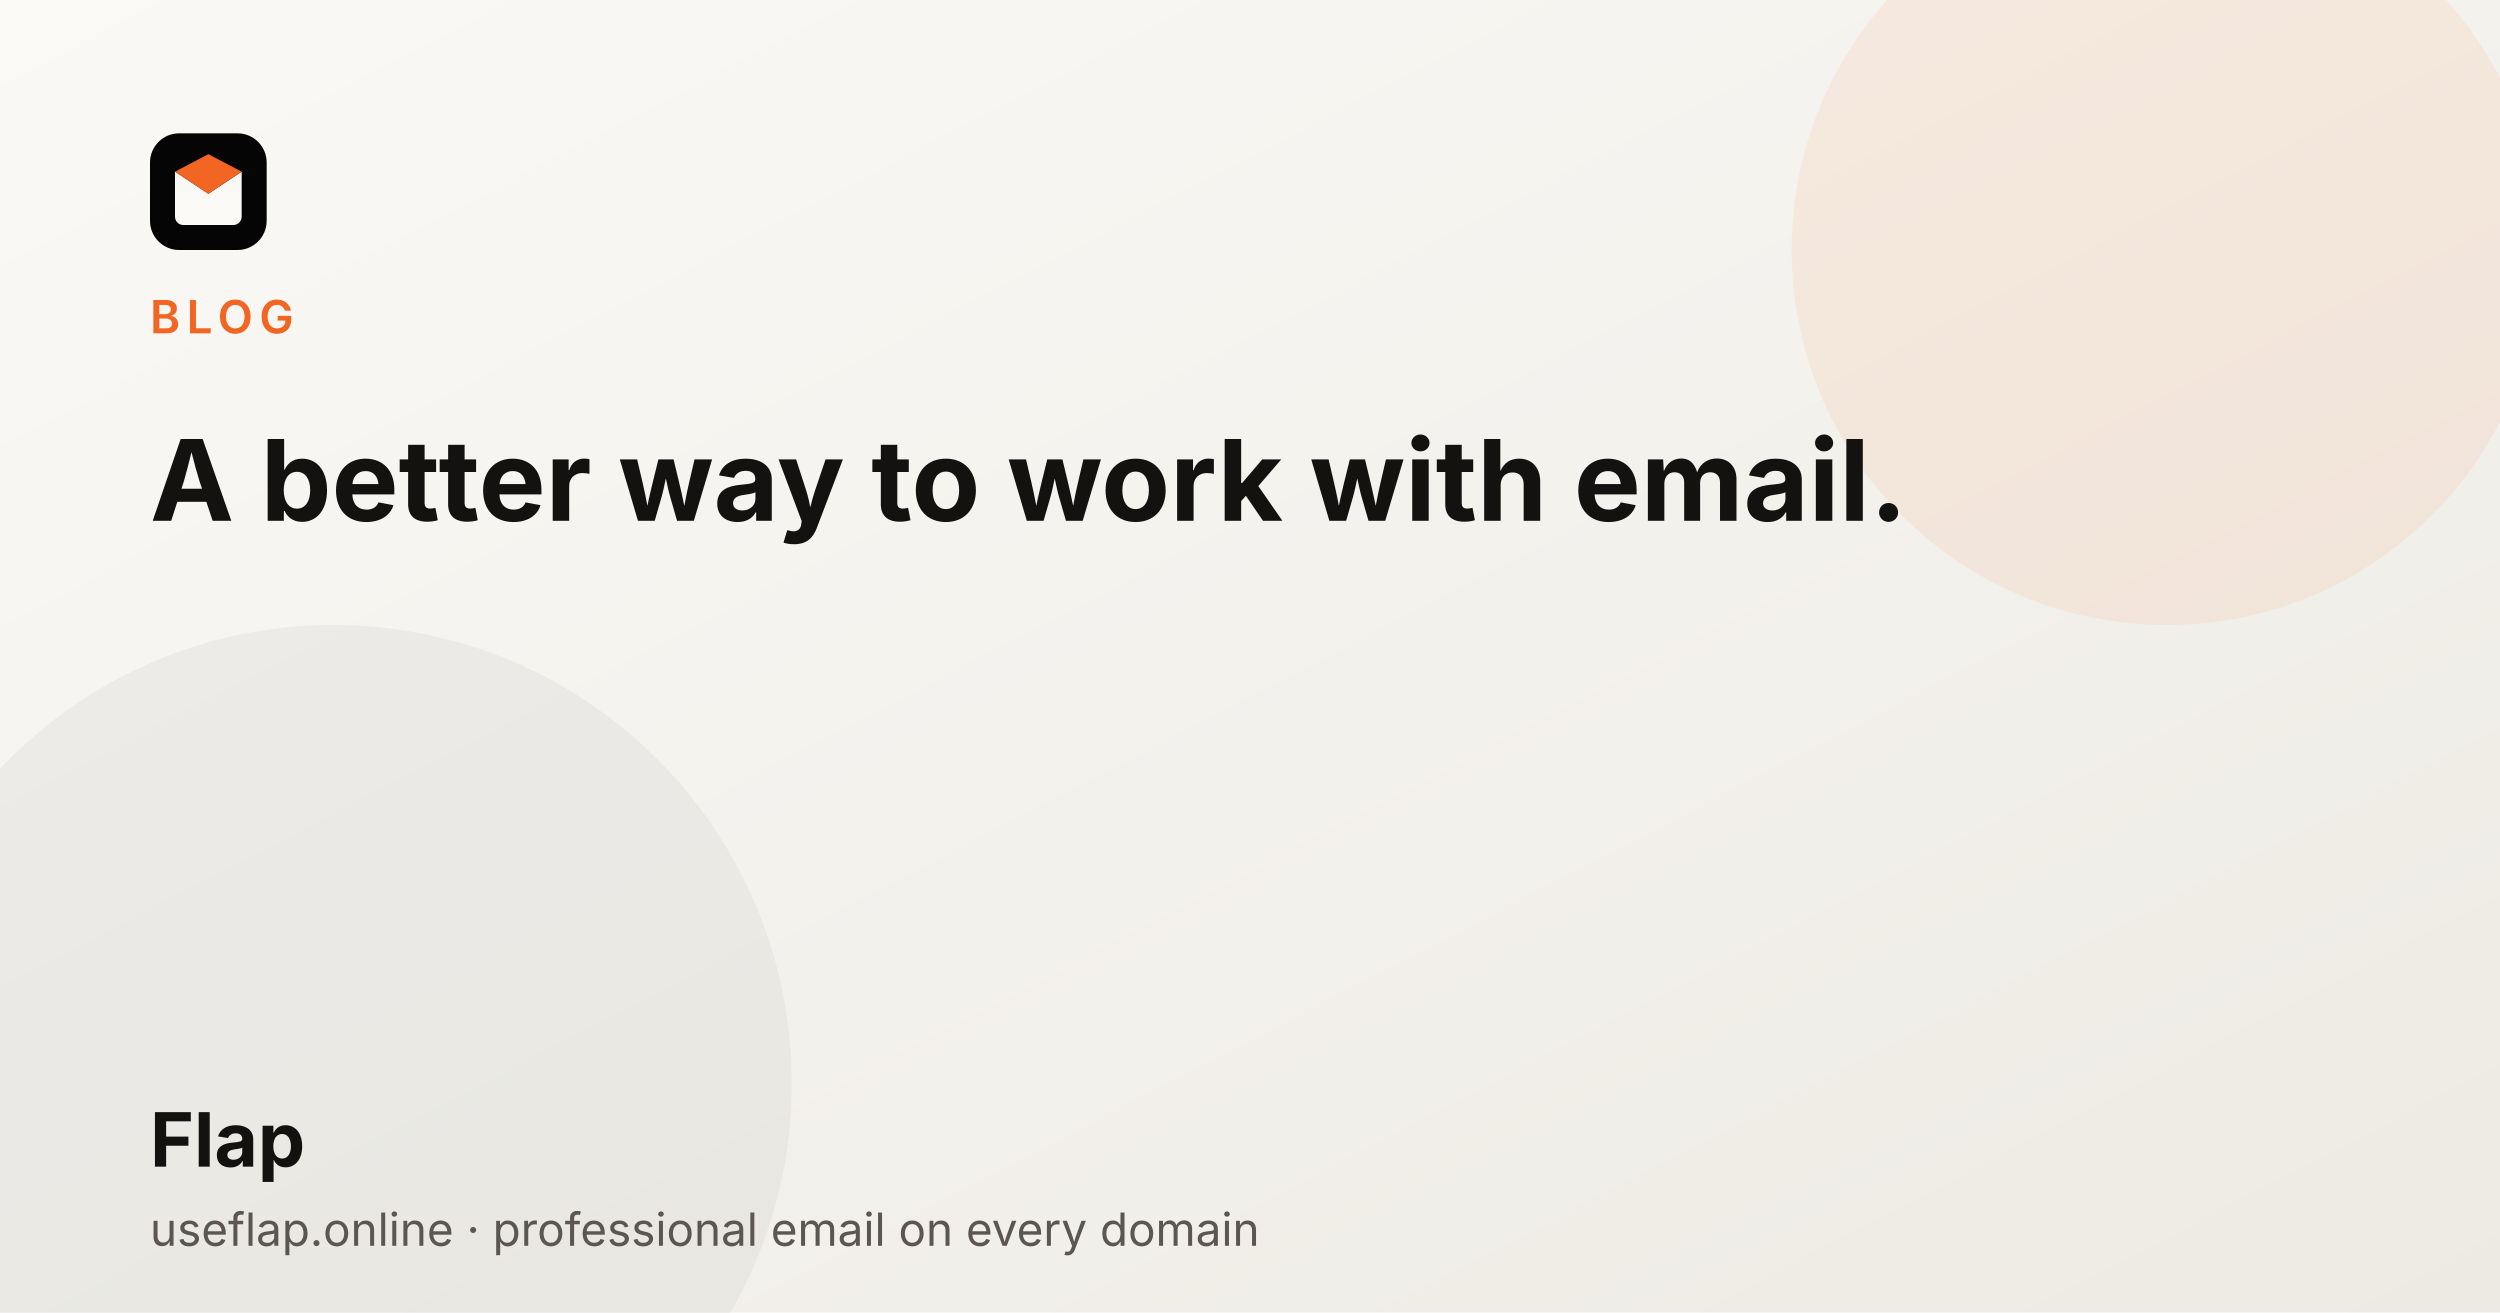
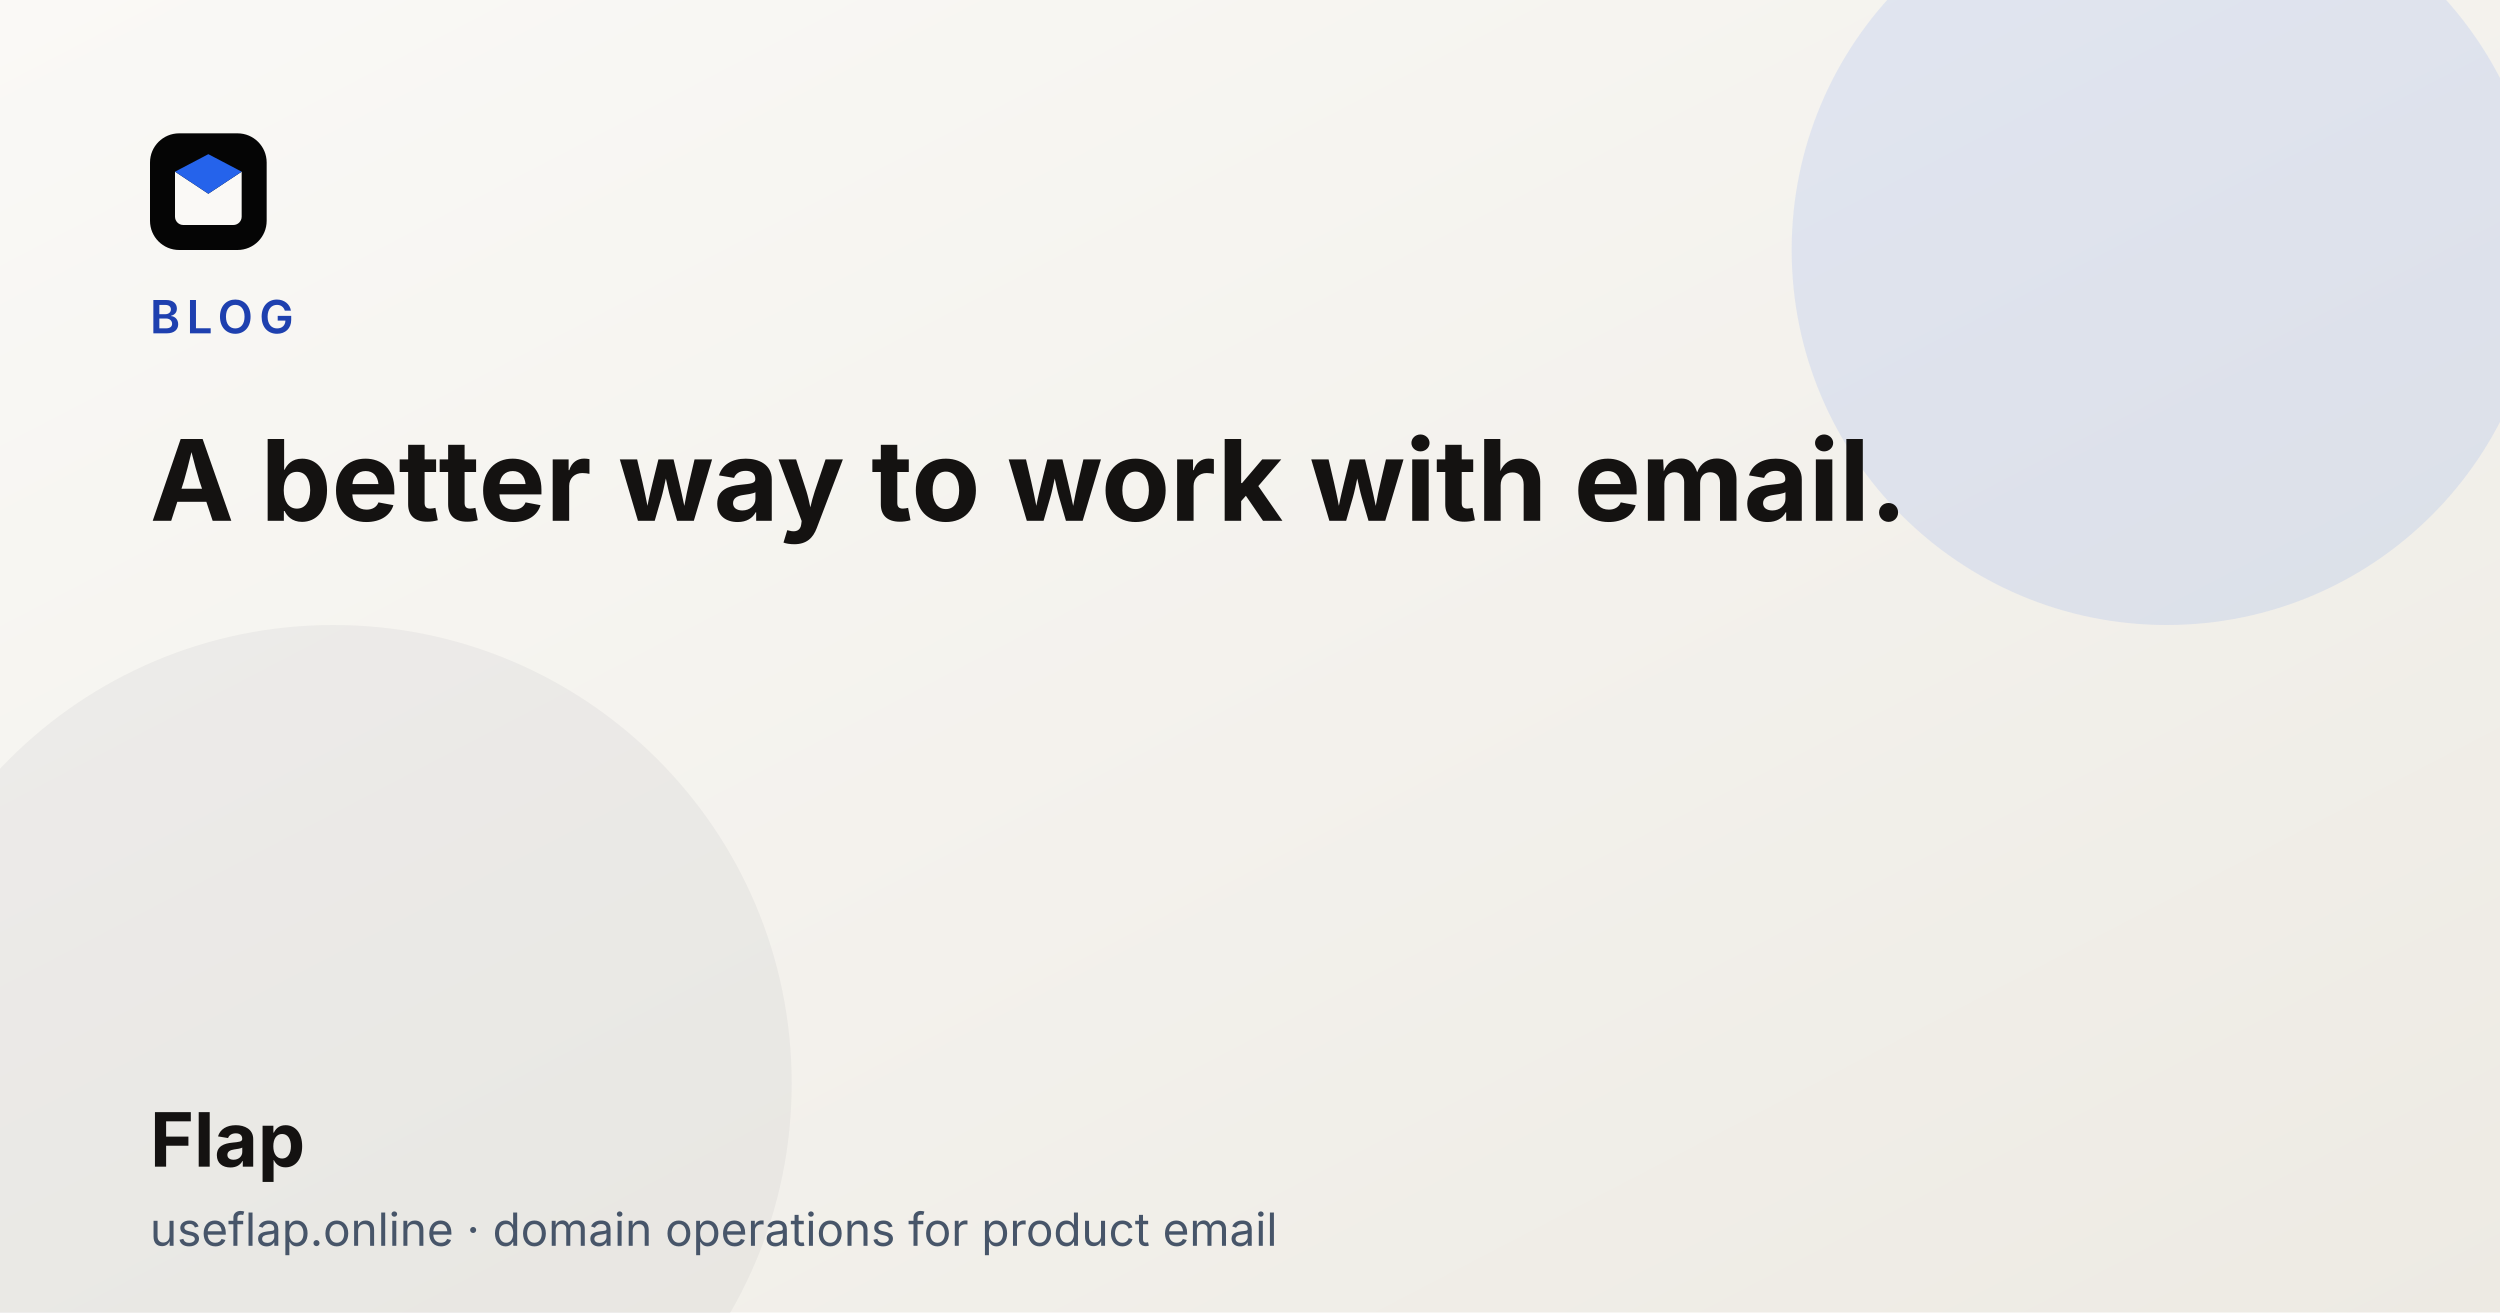
<svg xmlns="http://www.w3.org/2000/svg" width="1200" height="630" viewBox="0 0 1200 630" role="img" aria-label="A better way to work with email.">
  <defs>
    <linearGradient id="bg" x1="0" y1="0" x2="1" y2="1">
      <stop offset="0%" stop-color="#FAF9F6" />
      <stop offset="55%" stop-color="#F3F1EC" />
      <stop offset="100%" stop-color="#EDEAE3" />
    </linearGradient>
  </defs>
  <rect width="1200" height="630" fill="url(#bg)" />
-   <circle cx="1040" cy="120" r="180" fill="#F26522" fill-opacity="0.08" />
-   <circle cx="160" cy="520" r="220" fill="#141211" fill-opacity="0.04" />
+   <circle cx="1040" cy="120" r="180" fill="#2563EB" fill-opacity="0.10" />
+   <circle cx="160" cy="520" r="220" fill="#0F172A" fill-opacity="0.04" />
  <rect x="72" y="64" width="56" height="56" rx="14" fill="#050505" />
  <path d="M84 82.4L100 93l16-10.6V104a4 4 0 0 1-4 4H88a4 4 0 0 1-4-4V82.4z" fill="#FAF9F6" />
-   <path d="M84 82.4L100 93l16-10.6L100 74 84 82.4z" fill="#F26522" />
-   <text x="72" y="160" fill="#F26522" font-family="Inter, ui-sans-serif, system-ui, sans-serif" font-size="22" font-weight="600" letter-spacing="0.14em">BLOG</text>
+   <path d="M84 82.4L100 93l16-10.6L100 74 84 82.4z" fill="#2563EB" />
+   <text x="72" y="160" fill="#1E40AF" font-family="Inter, ui-sans-serif, system-ui, sans-serif" font-size="22" font-weight="600" letter-spacing="0.14em">BLOG</text>
  <text x="72" y="250" fill="#141211" font-family="Inter, ui-sans-serif, system-ui, sans-serif" font-size="54" font-weight="700">
    <tspan x="72" dy="0">A better way to work with email.</tspan>
  </text>
  <text x="72" y="560" fill="#141211" font-family="Inter, ui-sans-serif, system-ui, sans-serif" font-size="36" font-weight="700">Flap</text>
-   <text x="72" y="598" fill="#5c5652" font-family="Inter, ui-sans-serif, system-ui, sans-serif" font-size="22">useflap.online · professional email on every domain</text>
+   <text x="72" y="598" fill="#475569" font-family="Inter, ui-sans-serif, system-ui, sans-serif" font-size="22">useflap.online · domain operations for product email</text>
</svg>
